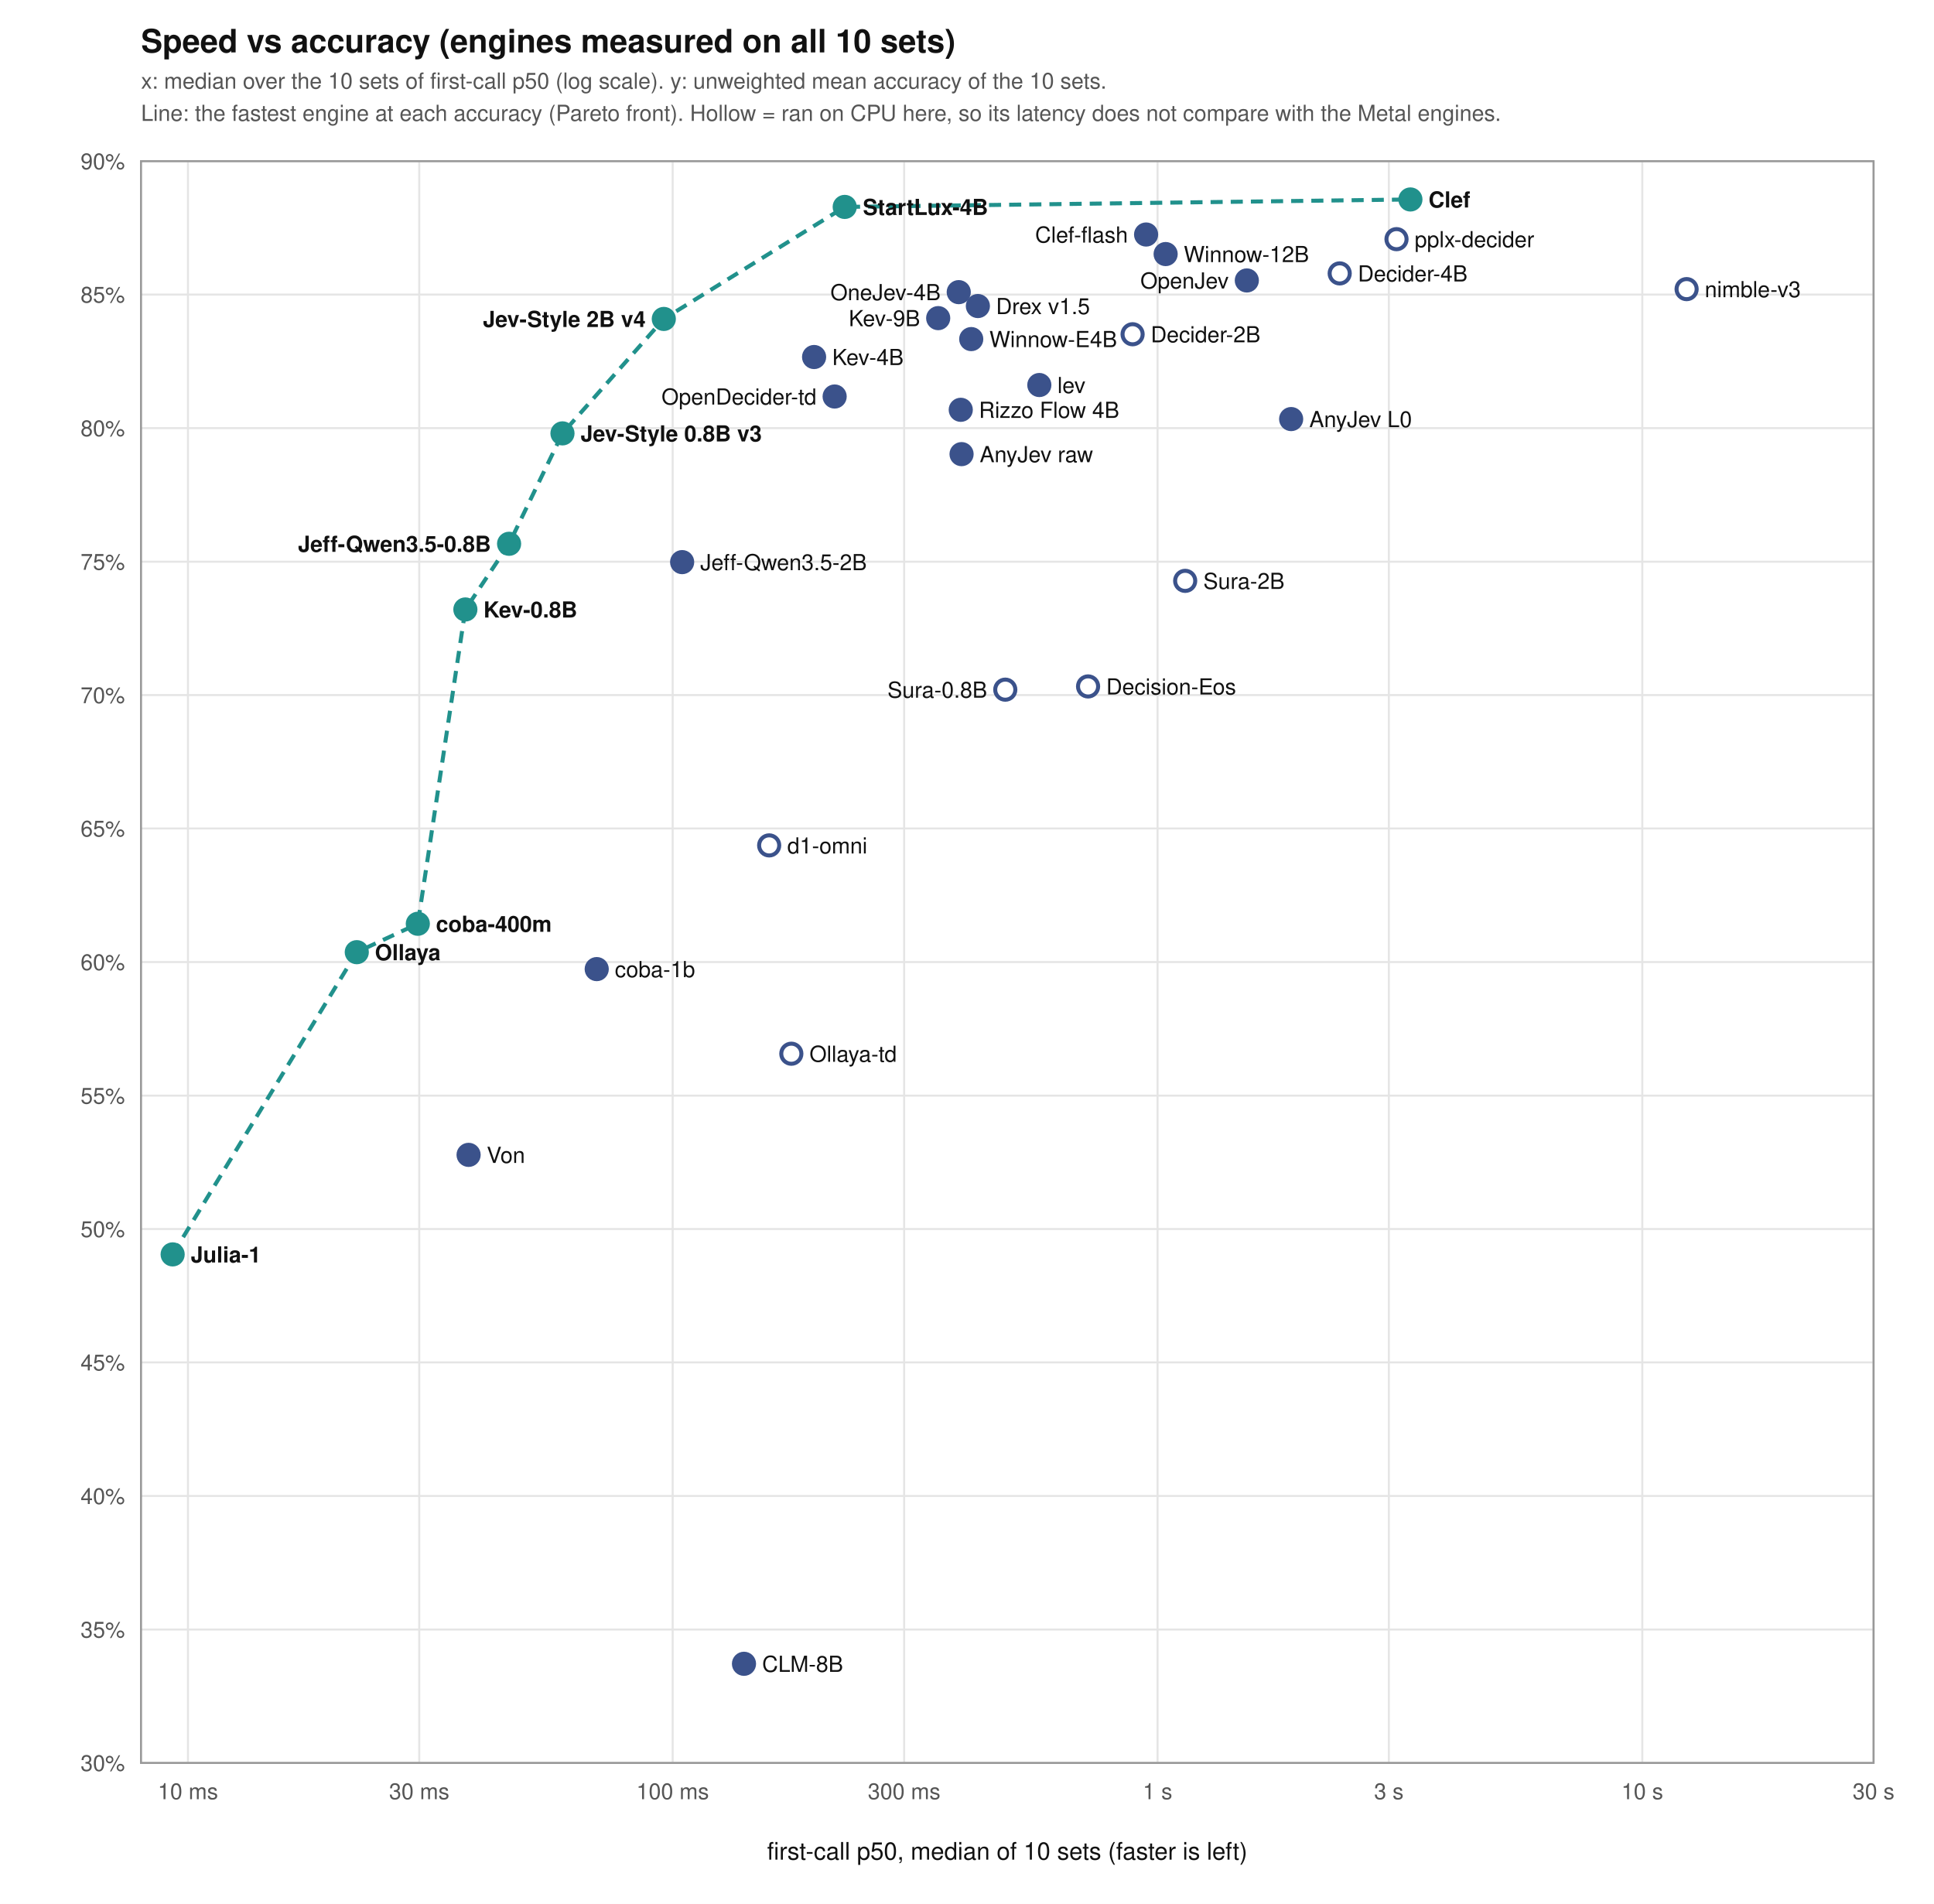
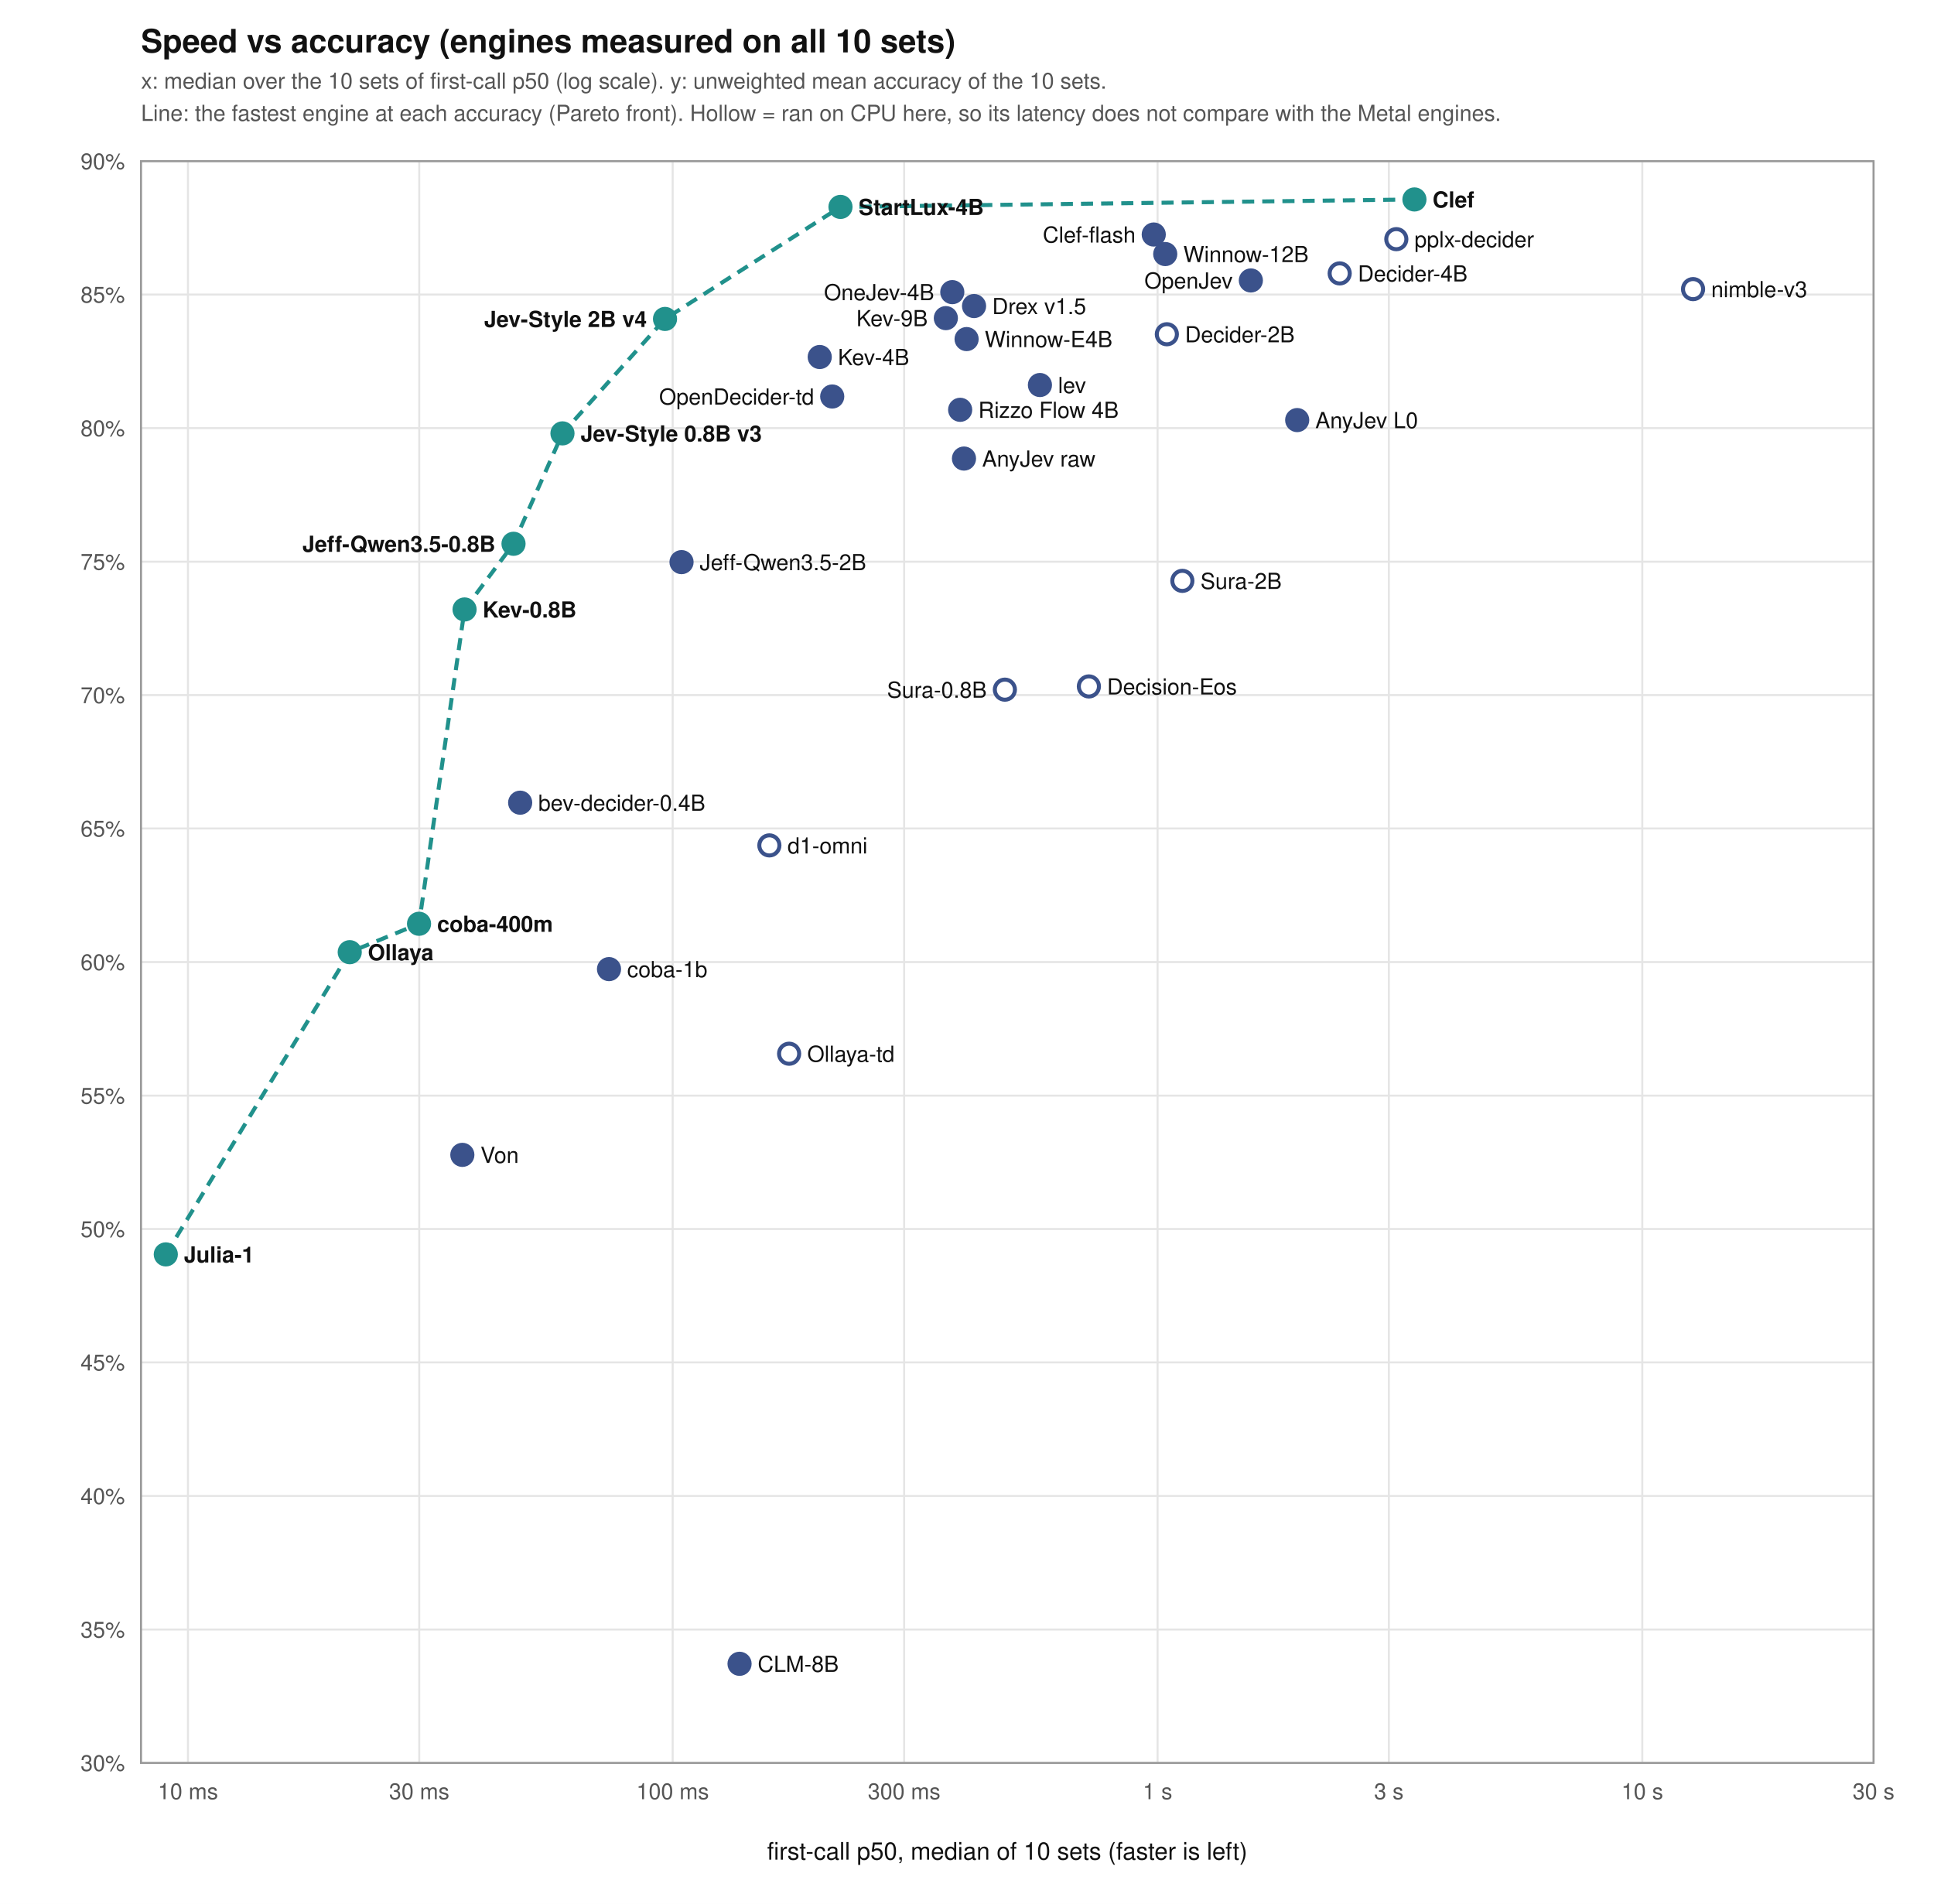
<svg xmlns="http://www.w3.org/2000/svg" width="960" height="945" viewBox="0 0 960 945" font-family="-apple-system,BlinkMacSystemFont,'Segoe UI',Helvetica,Arial,sans-serif">
  <rect width="960" height="945" fill="#ffffff" />
  <text x="70.0" y="26.0" font-size="16" text-anchor="start" font-weight="bold" fill="#111111">Speed vs accuracy (engines measured on all 10 sets)</text>
  <text x="70.0" y="44.0" font-size="11" text-anchor="start" font-weight="normal" fill="#555555">x: median over the 10 sets of first-call p50 (log scale). y: unweighted mean accuracy of the 10 sets.</text>
  <text x="70.0" y="60.0" font-size="11" text-anchor="start" font-weight="normal" fill="#555555">Line: the fastest engine at each accuracy (Pareto front). Hollow = ran on CPU here, so its latency does not compare with the Metal engines.</text>
  <line x1="70" y1="875.0" x2="930" y2="875.0" stroke="#e5e5e5" />
  <text x="62.0" y="879.0" font-size="11" text-anchor="end" font-weight="normal" fill="#555555">30%</text>
  <line x1="70" y1="808.8" x2="930" y2="808.8" stroke="#e5e5e5" />
  <text x="62.0" y="812.8" font-size="11" text-anchor="end" font-weight="normal" fill="#555555">35%</text>
  <line x1="70" y1="742.5" x2="930" y2="742.5" stroke="#e5e5e5" />
  <text x="62.0" y="746.5" font-size="11" text-anchor="end" font-weight="normal" fill="#555555">40%</text>
  <line x1="70" y1="676.2" x2="930" y2="676.2" stroke="#e5e5e5" />
  <text x="62.0" y="680.2" font-size="11" text-anchor="end" font-weight="normal" fill="#555555">45%</text>
  <line x1="70" y1="610.0" x2="930" y2="610.0" stroke="#e5e5e5" />
  <text x="62.0" y="614.0" font-size="11" text-anchor="end" font-weight="normal" fill="#555555">50%</text>
  <line x1="70" y1="543.8" x2="930" y2="543.8" stroke="#e5e5e5" />
  <text x="62.0" y="547.8" font-size="11" text-anchor="end" font-weight="normal" fill="#555555">55%</text>
  <line x1="70" y1="477.5" x2="930" y2="477.5" stroke="#e5e5e5" />
  <text x="62.0" y="481.5" font-size="11" text-anchor="end" font-weight="normal" fill="#555555">60%</text>
  <line x1="70" y1="411.2" x2="930" y2="411.2" stroke="#e5e5e5" />
  <text x="62.0" y="415.2" font-size="11" text-anchor="end" font-weight="normal" fill="#555555">65%</text>
  <line x1="70" y1="345.0" x2="930" y2="345.0" stroke="#e5e5e5" />
  <text x="62.0" y="349.0" font-size="11" text-anchor="end" font-weight="normal" fill="#555555">70%</text>
  <line x1="70" y1="278.8" x2="930" y2="278.8" stroke="#e5e5e5" />
  <text x="62.0" y="282.8" font-size="11" text-anchor="end" font-weight="normal" fill="#555555">75%</text>
  <line x1="70" y1="212.5" x2="930" y2="212.5" stroke="#e5e5e5" />
  <text x="62.0" y="216.5" font-size="11" text-anchor="end" font-weight="normal" fill="#555555">80%</text>
  <line x1="70" y1="146.2" x2="930" y2="146.2" stroke="#e5e5e5" />
  <text x="62.0" y="150.2" font-size="11" text-anchor="end" font-weight="normal" fill="#555555">85%</text>
  <line x1="70" y1="80.0" x2="930" y2="80.0" stroke="#e5e5e5" />
  <text x="62.0" y="84.0" font-size="11" text-anchor="end" font-weight="normal" fill="#555555">90%</text>
  <line x1="93.3" y1="80" x2="93.3" y2="875" stroke="#e5e5e5" />
  <text x="93.3" y="893.0" font-size="11" text-anchor="middle" font-weight="normal" fill="#555555">10 ms</text>
  <line x1="208.1" y1="80" x2="208.1" y2="875" stroke="#e5e5e5" />
  <text x="208.1" y="893.0" font-size="11" text-anchor="middle" font-weight="normal" fill="#555555">30 ms</text>
  <line x1="333.9" y1="80" x2="333.9" y2="875" stroke="#e5e5e5" />
  <text x="333.9" y="893.0" font-size="11" text-anchor="middle" font-weight="normal" fill="#555555">100 ms</text>
  <line x1="448.8" y1="80" x2="448.8" y2="875" stroke="#e5e5e5" />
  <text x="448.8" y="893.0" font-size="11" text-anchor="middle" font-weight="normal" fill="#555555">300 ms</text>
  <line x1="574.6" y1="80" x2="574.6" y2="875" stroke="#e5e5e5" />
  <text x="574.6" y="893.0" font-size="11" text-anchor="middle" font-weight="normal" fill="#555555">1 s</text>
  <line x1="689.4" y1="80" x2="689.4" y2="875" stroke="#e5e5e5" />
  <text x="689.4" y="893.0" font-size="11" text-anchor="middle" font-weight="normal" fill="#555555">3 s</text>
  <line x1="815.2" y1="80" x2="815.2" y2="875" stroke="#e5e5e5" />
  <text x="815.2" y="893.0" font-size="11" text-anchor="middle" font-weight="normal" fill="#555555">10 s</text>
  <line x1="930.0" y1="80" x2="930.0" y2="875" stroke="#e5e5e5" />
  <text x="930.0" y="893.0" font-size="11" text-anchor="middle" font-weight="normal" fill="#555555">30 s</text>
  <rect x="70" y="80" width="860" height="795" fill="none" stroke="#999999" />
  <text x="500.0" y="923.0" font-size="12" text-anchor="middle" font-weight="normal" fill="#111111">first-call p50, median of 10 sets (faster is left)</text>
-   <path d="M85.7,622.6 L177.1,472.6 L207.4,458.5 L231.0,302.5 L252.7,269.9 L279.2,215.1 L329.5,158.3 L419.3,102.7 L700.1,99.0" fill="none" stroke="#21918c" stroke-width="2" stroke-dasharray="6 4" />
-   <circle cx="700.1" cy="99.0" r="5" fill="#21918c" stroke="#21918c" stroke-width="2" />
-   <text x="709.1" y="103.0" font-size="11" text-anchor="start" font-weight="bold" fill="#111111">Clef</text>
-   <circle cx="419.3" cy="102.7" r="5" fill="#21918c" stroke="#21918c" stroke-width="2" />
-   <text x="428.3" y="106.7" font-size="11" text-anchor="start" font-weight="bold" fill="#111111">StartLux-4B</text>
-   <circle cx="568.9" cy="116.4" r="5" fill="#3b528b" stroke="#3b528b" stroke-width="2" />
-   <text x="559.9" y="120.4" font-size="11" text-anchor="end" font-weight="normal" fill="#111111">Clef-flash</text>
-   <circle cx="693.2" cy="118.7" r="5" fill="#ffffff" stroke="#3b528b" stroke-width="2" />
-   <text x="702.2" y="122.7" font-size="11" text-anchor="start" font-weight="normal" fill="#111111">pplx-decider</text>
-   <circle cx="578.6" cy="126.1" r="5" fill="#3b528b" stroke="#3b528b" stroke-width="2" />
-   <text x="587.6" y="130.1" font-size="11" text-anchor="start" font-weight="normal" fill="#111111">Winnow-12B</text>
+   <path d="M82.3,622.6 L173.6,472.6 L208.0,458.5 L230.6,302.5 L254.9,269.9 L279.2,215.1 L330.1,158.3 L417.2,102.7 L702.1,99.0" fill="none" stroke="#21918c" stroke-width="2" stroke-dasharray="6 4" />
+   <circle cx="702.1" cy="99.0" r="5" fill="#21918c" stroke="#21918c" stroke-width="2" />
+   <text x="711.1" y="103.0" font-size="11" text-anchor="start" font-weight="bold" fill="#111111">Clef</text>
+   <circle cx="417.2" cy="102.7" r="5" fill="#21918c" stroke="#21918c" stroke-width="2" />
+   <text x="426.2" y="106.7" font-size="11" text-anchor="start" font-weight="bold" fill="#111111">StartLux-4B</text>
+   <circle cx="572.7" cy="116.4" r="5" fill="#3b528b" stroke="#3b528b" stroke-width="2" />
+   <text x="563.7" y="120.4" font-size="11" text-anchor="end" font-weight="normal" fill="#111111">Clef-flash</text>
+   <circle cx="693.1" cy="118.7" r="5" fill="#ffffff" stroke="#3b528b" stroke-width="2" />
+   <text x="702.1" y="122.7" font-size="11" text-anchor="start" font-weight="normal" fill="#111111">pplx-decider</text>
+   <circle cx="578.4" cy="126.1" r="5" fill="#3b528b" stroke="#3b528b" stroke-width="2" />
+   <text x="587.4" y="130.1" font-size="11" text-anchor="start" font-weight="normal" fill="#111111">Winnow-12B</text>
  <circle cx="665.0" cy="135.7" r="5" fill="#ffffff" stroke="#3b528b" stroke-width="2" />
  <text x="674.0" y="139.7" font-size="11" text-anchor="start" font-weight="normal" fill="#111111">Decider-4B</text>
-   <circle cx="618.9" cy="139.2" r="5" fill="#3b528b" stroke="#3b528b" stroke-width="2" />
-   <text x="609.9" y="143.2" font-size="11" text-anchor="end" font-weight="normal" fill="#111111">OpenJev</text>
-   <circle cx="837.2" cy="143.5" r="5" fill="#ffffff" stroke="#3b528b" stroke-width="2" />
-   <text x="846.2" y="147.5" font-size="11" text-anchor="start" font-weight="normal" fill="#111111">nimble-v3</text>
-   <circle cx="475.9" cy="145.0" r="5" fill="#3b528b" stroke="#3b528b" stroke-width="2" />
-   <text x="466.9" y="149.0" font-size="11" text-anchor="end" font-weight="normal" fill="#111111">OneJev-4B</text>
-   <circle cx="485.4" cy="151.9" r="5" fill="#3b528b" stroke="#3b528b" stroke-width="2" />
-   <text x="494.4" y="155.9" font-size="11" text-anchor="start" font-weight="normal" fill="#111111">Drex v1.5</text>
-   <circle cx="465.7" cy="157.9" r="5" fill="#3b528b" stroke="#3b528b" stroke-width="2" />
-   <text x="456.7" y="161.9" font-size="11" text-anchor="end" font-weight="normal" fill="#111111">Kev-9B</text>
-   <circle cx="329.5" cy="158.3" r="5" fill="#21918c" stroke="#21918c" stroke-width="2" />
-   <text x="320.5" y="162.3" font-size="11" text-anchor="end" font-weight="bold" fill="#111111">Jev-Style 2B v4</text>
-   <circle cx="562.2" cy="165.9" r="5" fill="#ffffff" stroke="#3b528b" stroke-width="2" />
-   <text x="571.2" y="169.9" font-size="11" text-anchor="start" font-weight="normal" fill="#111111">Decider-2B</text>
-   <circle cx="482.1" cy="168.3" r="5" fill="#3b528b" stroke="#3b528b" stroke-width="2" />
-   <text x="491.1" y="172.3" font-size="11" text-anchor="start" font-weight="normal" fill="#111111">Winnow-E4B</text>
-   <circle cx="404.1" cy="177.2" r="5" fill="#3b528b" stroke="#3b528b" stroke-width="2" />
-   <text x="413.1" y="181.2" font-size="11" text-anchor="start" font-weight="normal" fill="#111111">Kev-4B</text>
-   <circle cx="515.9" cy="191.1" r="5" fill="#3b528b" stroke="#3b528b" stroke-width="2" />
-   <text x="524.9" y="195.1" font-size="11" text-anchor="start" font-weight="normal" fill="#111111">lev</text>
-   <circle cx="414.3" cy="196.8" r="5" fill="#3b528b" stroke="#3b528b" stroke-width="2" />
-   <text x="405.3" y="200.8" font-size="11" text-anchor="end" font-weight="normal" fill="#111111">OpenDecider-td</text>
-   <circle cx="476.9" cy="203.4" r="5" fill="#3b528b" stroke="#3b528b" stroke-width="2" />
-   <text x="485.9" y="207.4" font-size="11" text-anchor="start" font-weight="normal" fill="#111111">Rizzo Flow 4B</text>
-   <circle cx="640.9" cy="208.0" r="5" fill="#3b528b" stroke="#3b528b" stroke-width="2" />
-   <text x="649.9" y="212.0" font-size="11" text-anchor="start" font-weight="normal" fill="#111111">AnyJev L0</text>
+   <circle cx="620.9" cy="139.2" r="5" fill="#3b528b" stroke="#3b528b" stroke-width="2" />
+   <text x="611.9" y="143.2" font-size="11" text-anchor="end" font-weight="normal" fill="#111111">OpenJev</text>
+   <circle cx="840.4" cy="143.5" r="5" fill="#ffffff" stroke="#3b528b" stroke-width="2" />
+   <text x="849.4" y="147.5" font-size="11" text-anchor="start" font-weight="normal" fill="#111111">nimble-v3</text>
+   <circle cx="472.7" cy="145.0" r="5" fill="#3b528b" stroke="#3b528b" stroke-width="2" />
+   <text x="463.7" y="149.0" font-size="11" text-anchor="end" font-weight="normal" fill="#111111">OneJev-4B</text>
+   <circle cx="483.5" cy="151.9" r="5" fill="#3b528b" stroke="#3b528b" stroke-width="2" />
+   <text x="492.5" y="155.9" font-size="11" text-anchor="start" font-weight="normal" fill="#111111">Drex v1.5</text>
+   <circle cx="469.5" cy="157.9" r="5" fill="#3b528b" stroke="#3b528b" stroke-width="2" />
+   <text x="460.5" y="161.9" font-size="11" text-anchor="end" font-weight="normal" fill="#111111">Kev-9B</text>
+   <circle cx="330.1" cy="158.3" r="5" fill="#21918c" stroke="#21918c" stroke-width="2" />
+   <text x="321.1" y="162.3" font-size="11" text-anchor="end" font-weight="bold" fill="#111111">Jev-Style 2B v4</text>
+   <circle cx="579.2" cy="165.9" r="5" fill="#ffffff" stroke="#3b528b" stroke-width="2" />
+   <text x="588.2" y="169.9" font-size="11" text-anchor="start" font-weight="normal" fill="#111111">Decider-2B</text>
+   <circle cx="479.8" cy="168.3" r="5" fill="#3b528b" stroke="#3b528b" stroke-width="2" />
+   <text x="488.8" y="172.3" font-size="11" text-anchor="start" font-weight="normal" fill="#111111">Winnow-E4B</text>
+   <circle cx="406.9" cy="177.2" r="5" fill="#3b528b" stroke="#3b528b" stroke-width="2" />
+   <text x="415.9" y="181.2" font-size="11" text-anchor="start" font-weight="normal" fill="#111111">Kev-4B</text>
+   <circle cx="516.2" cy="191.1" r="5" fill="#3b528b" stroke="#3b528b" stroke-width="2" />
+   <text x="525.2" y="195.1" font-size="11" text-anchor="start" font-weight="normal" fill="#111111">lev</text>
+   <circle cx="413.1" cy="196.8" r="5" fill="#3b528b" stroke="#3b528b" stroke-width="2" />
+   <text x="404.1" y="200.8" font-size="11" text-anchor="end" font-weight="normal" fill="#111111">OpenDecider-td</text>
+   <circle cx="476.6" cy="203.4" r="5" fill="#3b528b" stroke="#3b528b" stroke-width="2" />
+   <text x="485.6" y="207.4" font-size="11" text-anchor="start" font-weight="normal" fill="#111111">Rizzo Flow 4B</text>
+   <circle cx="643.9" cy="208.5" r="5" fill="#3b528b" stroke="#3b528b" stroke-width="2" />
+   <text x="652.9" y="212.5" font-size="11" text-anchor="start" font-weight="normal" fill="#111111">AnyJev L0</text>
  <circle cx="279.2" cy="215.1" r="5" fill="#21918c" stroke="#21918c" stroke-width="2" />
  <text x="288.2" y="219.1" font-size="11" text-anchor="start" font-weight="bold" fill="#111111">Jev-Style 0.8B v3</text>
-   <circle cx="477.3" cy="225.4" r="5" fill="#3b528b" stroke="#3b528b" stroke-width="2" />
-   <text x="486.3" y="229.4" font-size="11" text-anchor="start" font-weight="normal" fill="#111111">AnyJev raw</text>
-   <circle cx="252.7" cy="269.9" r="5" fill="#21918c" stroke="#21918c" stroke-width="2" />
-   <text x="243.7" y="273.9" font-size="11" text-anchor="end" font-weight="bold" fill="#111111">Jeff-Qwen3.5-0.8B</text>
-   <circle cx="338.6" cy="279.0" r="5" fill="#3b528b" stroke="#3b528b" stroke-width="2" />
-   <text x="347.6" y="283.0" font-size="11" text-anchor="start" font-weight="normal" fill="#111111">Jeff-Qwen3.5-2B</text>
-   <circle cx="588.3" cy="288.3" r="5" fill="#ffffff" stroke="#3b528b" stroke-width="2" />
-   <text x="597.3" y="292.3" font-size="11" text-anchor="start" font-weight="normal" fill="#111111">Sura-2B</text>
-   <circle cx="231.0" cy="302.5" r="5" fill="#21918c" stroke="#21918c" stroke-width="2" />
-   <text x="240.0" y="306.5" font-size="11" text-anchor="start" font-weight="bold" fill="#111111">Kev-0.8B</text>
-   <circle cx="540.1" cy="340.7" r="5" fill="#ffffff" stroke="#3b528b" stroke-width="2" />
-   <text x="549.1" y="344.7" font-size="11" text-anchor="start" font-weight="normal" fill="#111111">Decision-Eos</text>
-   <circle cx="499.0" cy="342.3" r="5" fill="#ffffff" stroke="#3b528b" stroke-width="2" />
-   <text x="490.0" y="346.3" font-size="11" text-anchor="end" font-weight="normal" fill="#111111">Sura-0.8B</text>
-   <circle cx="381.8" cy="419.6" r="5" fill="#ffffff" stroke="#3b528b" stroke-width="2" />
-   <text x="390.8" y="423.6" font-size="11" text-anchor="start" font-weight="normal" fill="#111111">d1-omni</text>
-   <circle cx="207.4" cy="458.5" r="5" fill="#21918c" stroke="#21918c" stroke-width="2" />
-   <text x="216.4" y="462.5" font-size="11" text-anchor="start" font-weight="bold" fill="#111111">coba-400m</text>
-   <circle cx="177.1" cy="472.6" r="5" fill="#21918c" stroke="#21918c" stroke-width="2" />
-   <text x="186.1" y="476.6" font-size="11" text-anchor="start" font-weight="bold" fill="#111111">Ollaya</text>
-   <circle cx="296.2" cy="481.0" r="5" fill="#3b528b" stroke="#3b528b" stroke-width="2" />
-   <text x="305.2" y="485.0" font-size="11" text-anchor="start" font-weight="normal" fill="#111111">coba-1b</text>
-   <circle cx="392.8" cy="523.0" r="5" fill="#ffffff" stroke="#3b528b" stroke-width="2" />
-   <text x="401.8" y="527.0" font-size="11" text-anchor="start" font-weight="normal" fill="#111111">Ollaya-td</text>
-   <circle cx="232.6" cy="573.2" r="5" fill="#3b528b" stroke="#3b528b" stroke-width="2" />
-   <text x="241.6" y="577.2" font-size="11" text-anchor="start" font-weight="normal" fill="#111111">Von</text>
-   <circle cx="85.7" cy="622.6" r="5" fill="#21918c" stroke="#21918c" stroke-width="2" />
-   <text x="94.7" y="626.6" font-size="11" text-anchor="start" font-weight="bold" fill="#111111">Julia-1</text>
-   <circle cx="369.3" cy="825.8" r="5" fill="#3b528b" stroke="#3b528b" stroke-width="2" />
-   <text x="378.3" y="829.8" font-size="11" text-anchor="start" font-weight="normal" fill="#111111">CLM-8B</text>
+   <circle cx="478.5" cy="227.6" r="5" fill="#3b528b" stroke="#3b528b" stroke-width="2" />
+   <text x="487.5" y="231.6" font-size="11" text-anchor="start" font-weight="normal" fill="#111111">AnyJev raw</text>
+   <circle cx="254.9" cy="269.9" r="5" fill="#21918c" stroke="#21918c" stroke-width="2" />
+   <text x="245.9" y="273.9" font-size="11" text-anchor="end" font-weight="bold" fill="#111111">Jeff-Qwen3.5-0.8B</text>
+   <circle cx="338.3" cy="279.0" r="5" fill="#3b528b" stroke="#3b528b" stroke-width="2" />
+   <text x="347.3" y="283.0" font-size="11" text-anchor="start" font-weight="normal" fill="#111111">Jeff-Qwen3.5-2B</text>
+   <circle cx="586.9" cy="288.3" r="5" fill="#ffffff" stroke="#3b528b" stroke-width="2" />
+   <text x="595.9" y="292.3" font-size="11" text-anchor="start" font-weight="normal" fill="#111111">Sura-2B</text>
+   <circle cx="230.6" cy="302.5" r="5" fill="#21918c" stroke="#21918c" stroke-width="2" />
+   <text x="239.6" y="306.5" font-size="11" text-anchor="start" font-weight="bold" fill="#111111">Kev-0.8B</text>
+   <circle cx="540.5" cy="340.7" r="5" fill="#ffffff" stroke="#3b528b" stroke-width="2" />
+   <text x="549.5" y="344.7" font-size="11" text-anchor="start" font-weight="normal" fill="#111111">Decision-Eos</text>
+   <circle cx="498.8" cy="342.3" r="5" fill="#ffffff" stroke="#3b528b" stroke-width="2" />
+   <text x="489.8" y="346.3" font-size="11" text-anchor="end" font-weight="normal" fill="#111111">Sura-0.8B</text>
+   <circle cx="258.2" cy="398.4" r="5" fill="#3b528b" stroke="#3b528b" stroke-width="2" />
+   <text x="267.2" y="402.4" font-size="11" text-anchor="start" font-weight="normal" fill="#111111">bev-decider-0.4B</text>
+   <circle cx="381.9" cy="419.6" r="5" fill="#ffffff" stroke="#3b528b" stroke-width="2" />
+   <text x="390.9" y="423.6" font-size="11" text-anchor="start" font-weight="normal" fill="#111111">d1-omni</text>
+   <circle cx="208.0" cy="458.5" r="5" fill="#21918c" stroke="#21918c" stroke-width="2" />
+   <text x="217.0" y="462.5" font-size="11" text-anchor="start" font-weight="bold" fill="#111111">coba-400m</text>
+   <circle cx="173.6" cy="472.6" r="5" fill="#21918c" stroke="#21918c" stroke-width="2" />
+   <text x="182.6" y="476.6" font-size="11" text-anchor="start" font-weight="bold" fill="#111111">Ollaya</text>
+   <circle cx="302.3" cy="481.0" r="5" fill="#3b528b" stroke="#3b528b" stroke-width="2" />
+   <text x="311.3" y="485.0" font-size="11" text-anchor="start" font-weight="normal" fill="#111111">coba-1b</text>
+   <circle cx="391.7" cy="523.0" r="5" fill="#ffffff" stroke="#3b528b" stroke-width="2" />
+   <text x="400.7" y="527.0" font-size="11" text-anchor="start" font-weight="normal" fill="#111111">Ollaya-td</text>
+   <circle cx="229.5" cy="573.2" r="5" fill="#3b528b" stroke="#3b528b" stroke-width="2" />
+   <text x="238.5" y="577.2" font-size="11" text-anchor="start" font-weight="normal" fill="#111111">Von</text>
+   <circle cx="82.3" cy="622.6" r="5" fill="#21918c" stroke="#21918c" stroke-width="2" />
+   <text x="91.3" y="626.6" font-size="11" text-anchor="start" font-weight="bold" fill="#111111">Julia-1</text>
+   <circle cx="367.1" cy="825.8" r="5" fill="#3b528b" stroke="#3b528b" stroke-width="2" />
+   <text x="376.1" y="829.8" font-size="11" text-anchor="start" font-weight="normal" fill="#111111">CLM-8B</text>
</svg>
